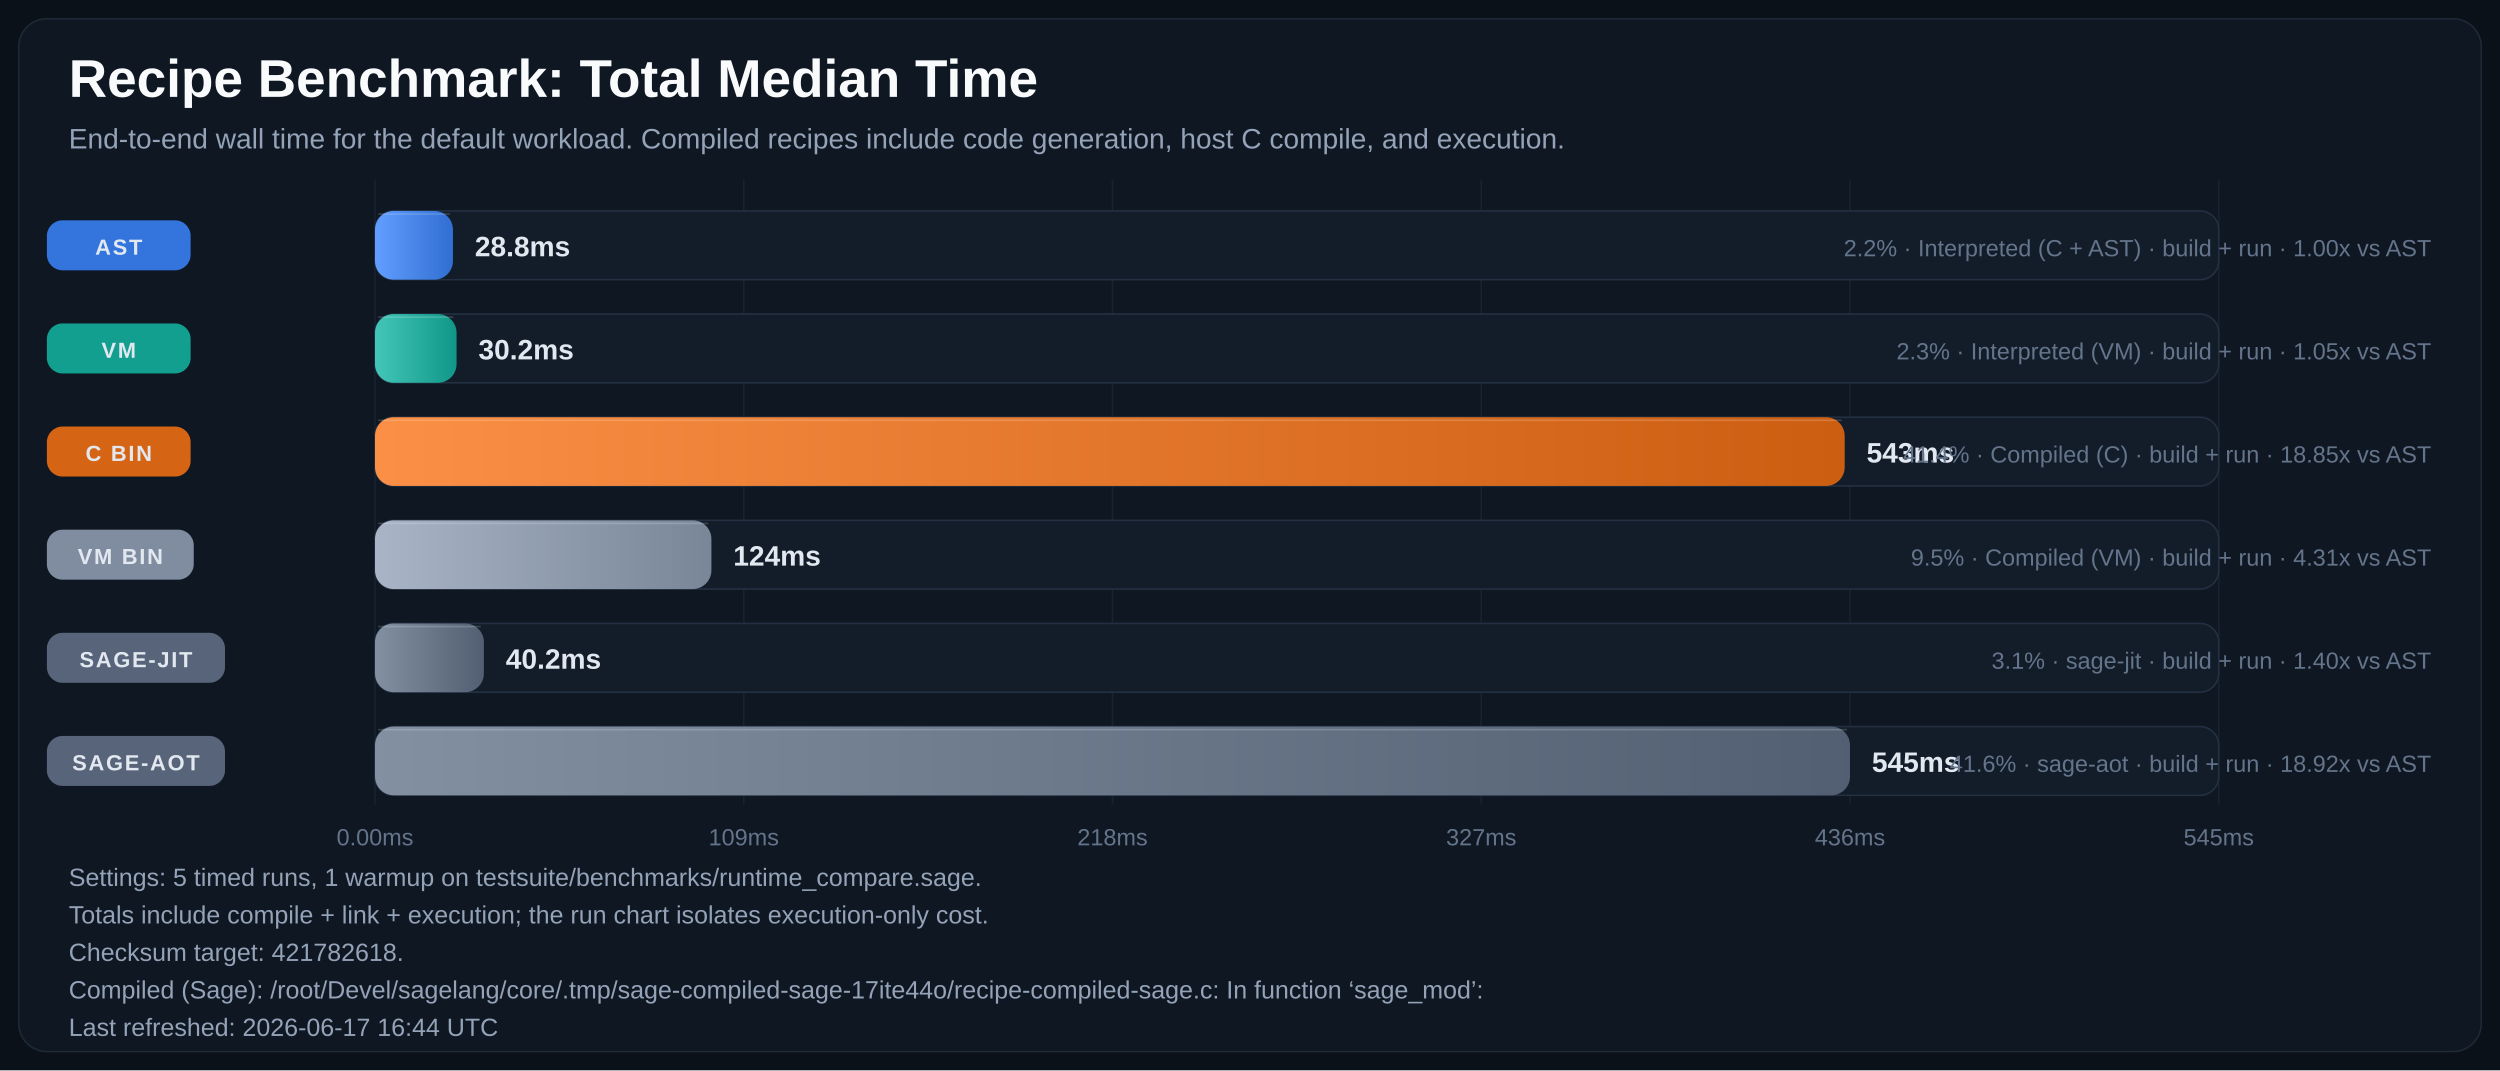
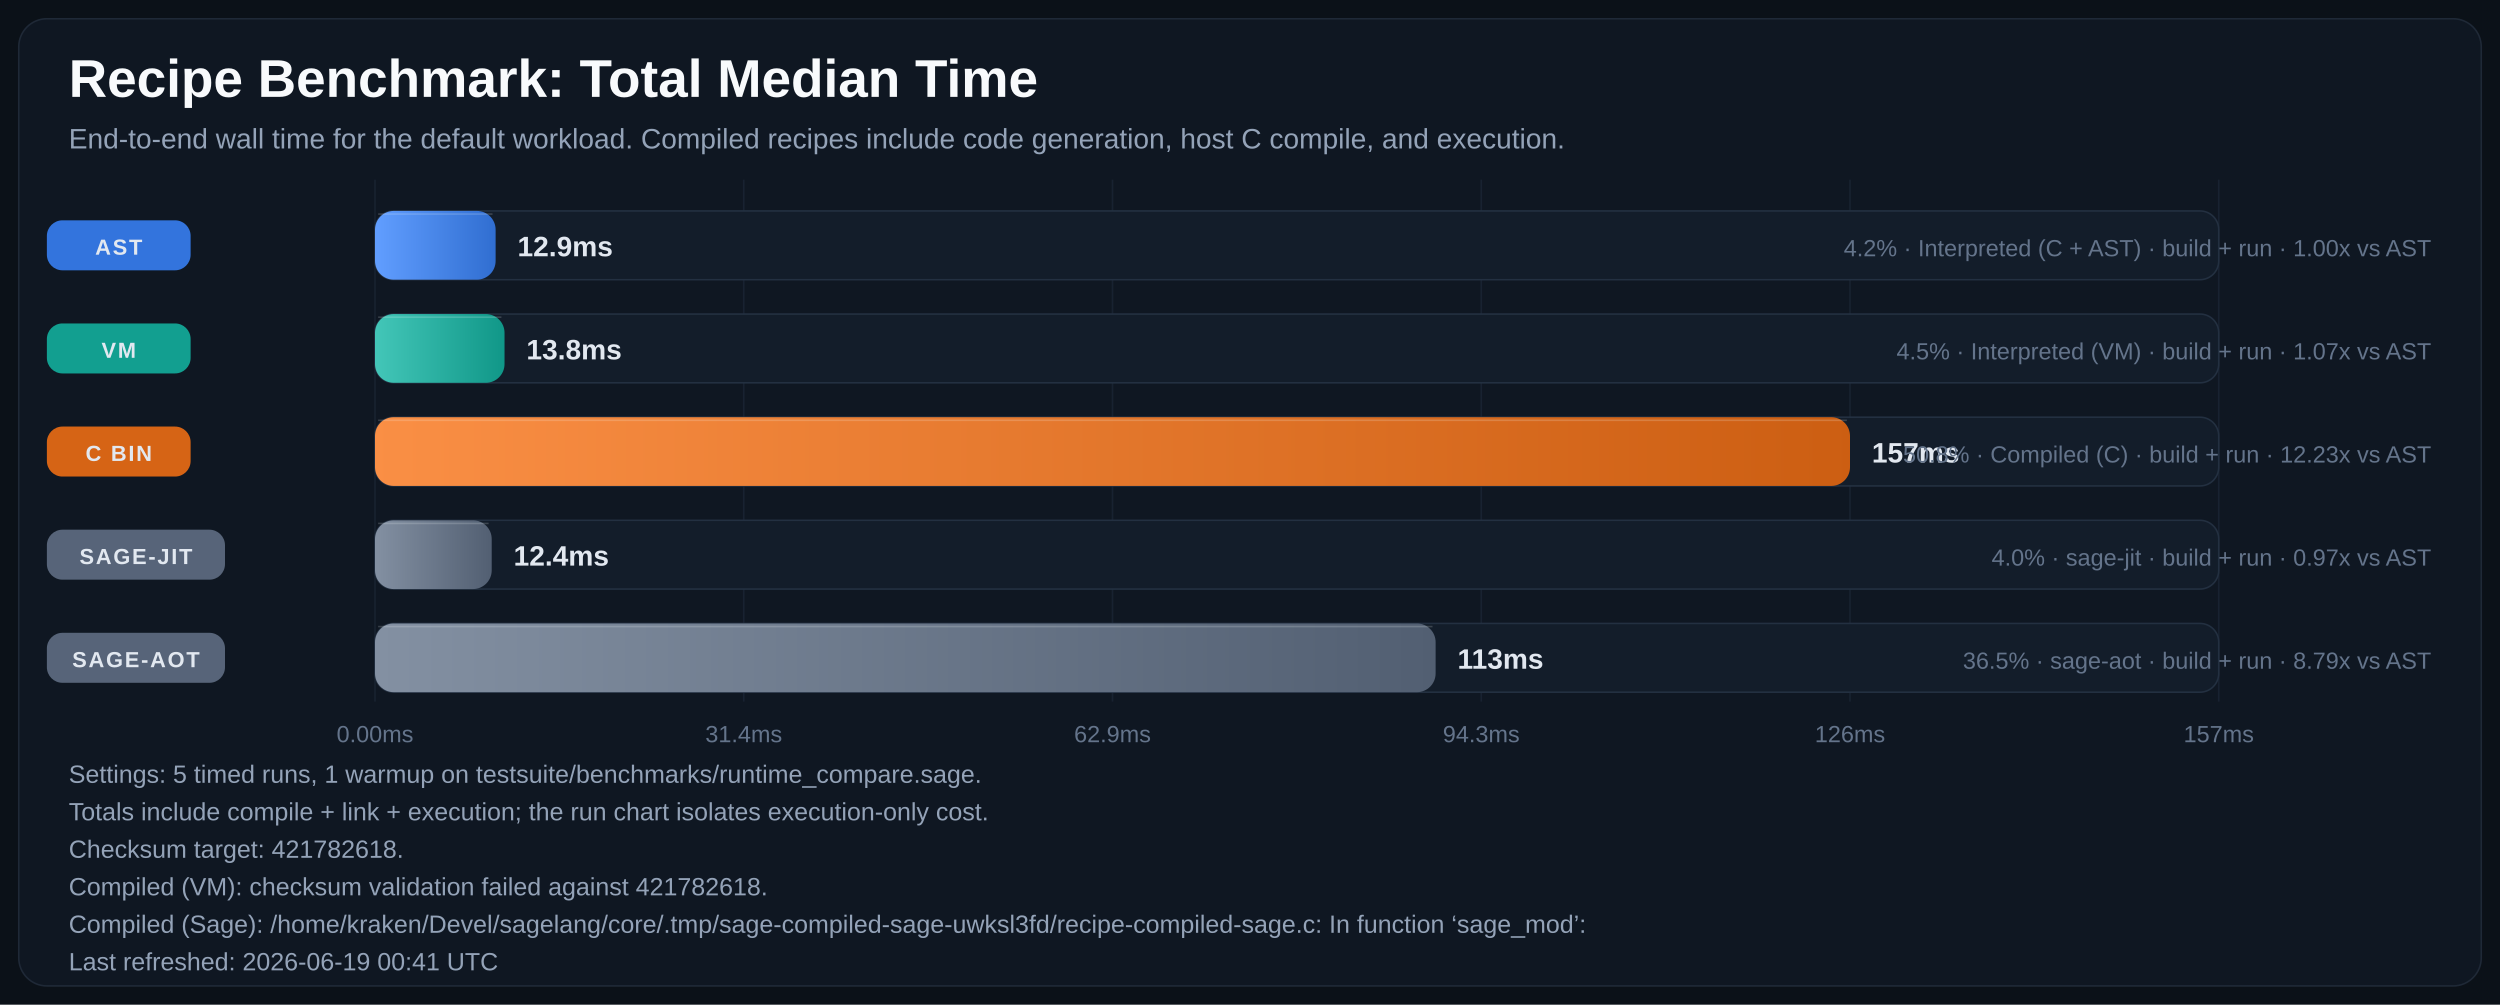
- <svg xmlns="http://www.w3.org/2000/svg" width="1600" height="685" viewBox="0 0 1600 685" role="img" aria-labelledby="title desc">
+ <svg xmlns="http://www.w3.org/2000/svg" width="1600" height="643" viewBox="0 0 1600 643" role="img" aria-labelledby="title desc">
  <defs>
    <linearGradient id="bar-gradient-0" x1="0%" y1="0%" x2="100%" y2="0%">
      <stop offset="0%" stop-color="#619EFF" />
      <stop offset="100%" stop-color="#306ED1" />
    </linearGradient>
    <linearGradient id="bar-gradient-1" x1="0%" y1="0%" x2="100%" y2="0%">
      <stop offset="0%" stop-color="#43C6B8" />
      <stop offset="100%" stop-color="#109788" />
    </linearGradient>
    <linearGradient id="bar-gradient-2" x1="0%" y1="0%" x2="100%" y2="0%">
      <stop offset="0%" stop-color="#FA8F45" />
      <stop offset="100%" stop-color="#CC5E12" />
    </linearGradient>
    <linearGradient id="bar-gradient-3" x1="0%" y1="0%" x2="100%" y2="0%">
-       <stop offset="0%" stop-color="#A9B5C6" />
-       <stop offset="100%" stop-color="#798697" />
+       <stop offset="0%" stop-color="#8390A2" />
+       <stop offset="100%" stop-color="#525F72" />
    </linearGradient>
    <linearGradient id="bar-gradient-4" x1="0%" y1="0%" x2="100%" y2="0%">
      <stop offset="0%" stop-color="#8390A2" />
      <stop offset="100%" stop-color="#525F72" />
    </linearGradient>
-     <linearGradient id="bar-gradient-5" x1="0%" y1="0%" x2="100%" y2="0%">
-       <stop offset="0%" stop-color="#8390A2" />
-       <stop offset="100%" stop-color="#525F72" />
-     </linearGradient>
  </defs>
  <rect width="100%" height="100%" fill="#0B1118" />
-   <rect x="12" y="12" width="1576" height="661" rx="18" fill="#0F1722" stroke="#1F2937" />
+   <rect x="12" y="12" width="1576" height="619" rx="18" fill="#0F1722" stroke="#1F2937" />
  <text x="44" y="62" fill="#F8FAFC" font-size="34" font-family="Segoe UI, Arial, sans-serif" font-weight="700">Recipe Benchmark: Total Median Time</text>
  <text x="44" y="95" fill="#94A3B8" font-size="18" font-family="Segoe UI, Arial, sans-serif">End-to-end wall time for the default workload. Compiled recipes include code generation, host C compile, and execution.</text>
-   <line x1="240.0" y1="115" x2="240.0" y2="515" stroke="#182231" stroke-width="1" />
-   <text x="240.0" y="541" text-anchor="middle" fill="#64748B" font-size="15" font-family="Segoe UI, Arial, sans-serif">0.00ms</text>
-   <line x1="476.0" y1="115" x2="476.0" y2="515" stroke="#182231" stroke-width="1" />
-   <text x="476.0" y="541" text-anchor="middle" fill="#64748B" font-size="15" font-family="Segoe UI, Arial, sans-serif">109ms</text>
-   <line x1="712.0" y1="115" x2="712.0" y2="515" stroke="#182231" stroke-width="1" />
-   <text x="712.0" y="541" text-anchor="middle" fill="#64748B" font-size="15" font-family="Segoe UI, Arial, sans-serif">218ms</text>
-   <line x1="948.0" y1="115" x2="948.0" y2="515" stroke="#182231" stroke-width="1" />
-   <text x="948.0" y="541" text-anchor="middle" fill="#64748B" font-size="15" font-family="Segoe UI, Arial, sans-serif">327ms</text>
-   <line x1="1184.0" y1="115" x2="1184.0" y2="515" stroke="#182231" stroke-width="1" />
-   <text x="1184.0" y="541" text-anchor="middle" fill="#64748B" font-size="15" font-family="Segoe UI, Arial, sans-serif">436ms</text>
-   <line x1="1420.0" y1="115" x2="1420.0" y2="515" stroke="#182231" stroke-width="1" />
-   <text x="1420.0" y="541" text-anchor="middle" fill="#64748B" font-size="15" font-family="Segoe UI, Arial, sans-serif">545ms</text>
+   <line x1="240.0" y1="115" x2="240.0" y2="449" stroke="#182231" stroke-width="1" />
+   <text x="240.0" y="475" text-anchor="middle" fill="#64748B" font-size="15" font-family="Segoe UI, Arial, sans-serif">0.00ms</text>
+   <line x1="476.0" y1="115" x2="476.0" y2="449" stroke="#182231" stroke-width="1" />
+   <text x="476.0" y="475" text-anchor="middle" fill="#64748B" font-size="15" font-family="Segoe UI, Arial, sans-serif">31.4ms</text>
+   <line x1="712.0" y1="115" x2="712.0" y2="449" stroke="#182231" stroke-width="1" />
+   <text x="712.0" y="475" text-anchor="middle" fill="#64748B" font-size="15" font-family="Segoe UI, Arial, sans-serif">62.9ms</text>
+   <line x1="948.0" y1="115" x2="948.0" y2="449" stroke="#182231" stroke-width="1" />
+   <text x="948.0" y="475" text-anchor="middle" fill="#64748B" font-size="15" font-family="Segoe UI, Arial, sans-serif">94.3ms</text>
+   <line x1="1184.0" y1="115" x2="1184.0" y2="449" stroke="#182231" stroke-width="1" />
+   <text x="1184.0" y="475" text-anchor="middle" fill="#64748B" font-size="15" font-family="Segoe UI, Arial, sans-serif">126ms</text>
+   <line x1="1420.0" y1="115" x2="1420.0" y2="449" stroke="#182231" stroke-width="1" />
+   <text x="1420.0" y="475" text-anchor="middle" fill="#64748B" font-size="15" font-family="Segoe UI, Arial, sans-serif">157ms</text>
  <rect x="30" y="141.0" width="92" height="32" rx="10" fill="#3479E6" opacity="0.95" />
  <text x="76.0" y="163.0" text-anchor="middle" fill="#E2E8F0" font-size="14" font-family="Segoe UI, Arial, sans-serif" font-weight="700" letter-spacing="1.1">AST</text>
  <rect x="240" y="135" width="1180" height="44" rx="12" fill="#131D2A" stroke="#233041" />
-   <rect x="240" y="135" width="49.9" height="44" rx="12" fill="url(#bar-gradient-0)" />
-   <line x1="242.0" y1="137.0" x2="287.9" y2="137.0" stroke="#F8FAFC" stroke-opacity="0.18" />
-   <text x="303.9" y="164.0" text-anchor="start" fill="#E2E8F0" font-size="18" font-family="Segoe UI, Arial, sans-serif" font-weight="700">28.8ms</text>
-   <text x="1556" y="164.0" text-anchor="end" fill="#64748B" font-size="15" font-family="Segoe UI, Arial, sans-serif">2.2% · Interpreted (C + AST) · build + run · 1.00x vs AST</text>
+   <rect x="240" y="135" width="77.2" height="44" rx="12" fill="url(#bar-gradient-0)" />
+   <line x1="242.0" y1="137.0" x2="315.2" y2="137.0" stroke="#F8FAFC" stroke-opacity="0.18" />
+   <text x="331.2" y="164.0" text-anchor="start" fill="#E2E8F0" font-size="18" font-family="Segoe UI, Arial, sans-serif" font-weight="700">12.9ms</text>
+   <text x="1556" y="164.0" text-anchor="end" fill="#64748B" font-size="15" font-family="Segoe UI, Arial, sans-serif">4.2% · Interpreted (C + AST) · build + run · 1.00x vs AST</text>
  <rect x="30" y="207.0" width="92" height="32" rx="10" fill="#12A695" opacity="0.95" />
  <text x="76.0" y="229.0" text-anchor="middle" fill="#E2E8F0" font-size="14" font-family="Segoe UI, Arial, sans-serif" font-weight="700" letter-spacing="1.1">VM</text>
  <rect x="240" y="201" width="1180" height="44" rx="12" fill="#131D2A" stroke="#233041" />
-   <rect x="240" y="201" width="52.2" height="44" rx="12" fill="url(#bar-gradient-1)" />
-   <line x1="242.0" y1="203.0" x2="290.2" y2="203.0" stroke="#F8FAFC" stroke-opacity="0.18" />
-   <text x="306.2" y="230.0" text-anchor="start" fill="#E2E8F0" font-size="18" font-family="Segoe UI, Arial, sans-serif" font-weight="700">30.2ms</text>
-   <text x="1556" y="230.0" text-anchor="end" fill="#64748B" font-size="15" font-family="Segoe UI, Arial, sans-serif">2.3% · Interpreted (VM) · build + run · 1.05x vs AST</text>
+   <rect x="240" y="201" width="82.9" height="44" rx="12" fill="url(#bar-gradient-1)" />
+   <line x1="242.0" y1="203.0" x2="320.9" y2="203.0" stroke="#F8FAFC" stroke-opacity="0.18" />
+   <text x="336.9" y="230.0" text-anchor="start" fill="#E2E8F0" font-size="18" font-family="Segoe UI, Arial, sans-serif" font-weight="700">13.8ms</text>
+   <text x="1556" y="230.0" text-anchor="end" fill="#64748B" font-size="15" font-family="Segoe UI, Arial, sans-serif">4.5% · Interpreted (VM) · build + run · 1.07x vs AST</text>
  <rect x="30" y="273.0" width="92" height="32" rx="10" fill="#E06814" opacity="0.95" />
  <text x="76.0" y="295.0" text-anchor="middle" fill="#E2E8F0" font-size="14" font-family="Segoe UI, Arial, sans-serif" font-weight="700" letter-spacing="1.1">C BIN</text>
  <rect x="240" y="267" width="1180" height="44" rx="12" fill="#131D2A" stroke="#233041" />
-   <rect x="240" y="267" width="940.6" height="44" rx="12" fill="url(#bar-gradient-2)" />
-   <line x1="242.0" y1="269.0" x2="1178.6" y2="269.0" stroke="#F8FAFC" stroke-opacity="0.18" />
-   <text x="1194.6" y="296.0" text-anchor="start" fill="#E2E8F0" font-size="18" font-family="Segoe UI, Arial, sans-serif" font-weight="700">543ms</text>
-   <text x="1556" y="296.0" text-anchor="end" fill="#64748B" font-size="15" font-family="Segoe UI, Arial, sans-serif">41.4% · Compiled (C) · build + run · 18.85x vs AST</text>
-   <rect x="30" y="339.0" width="94" height="32" rx="10" fill="#8593A6" opacity="0.95" />
-   <text x="77.0" y="361.0" text-anchor="middle" fill="#E2E8F0" font-size="14" font-family="Segoe UI, Arial, sans-serif" font-weight="700" letter-spacing="1.1">VM BIN</text>
+   <rect x="240" y="267" width="944.0" height="44" rx="12" fill="url(#bar-gradient-2)" />
+   <line x1="242.0" y1="269.0" x2="1182.0" y2="269.0" stroke="#F8FAFC" stroke-opacity="0.18" />
+   <text x="1198.0" y="296.0" text-anchor="start" fill="#E2E8F0" font-size="18" font-family="Segoe UI, Arial, sans-serif" font-weight="700">157ms</text>
+   <text x="1556" y="296.0" text-anchor="end" fill="#64748B" font-size="15" font-family="Segoe UI, Arial, sans-serif">50.8% · Compiled (C) · build + run · 12.23x vs AST</text>
+   <rect x="30" y="339.0" width="114" height="32" rx="10" fill="#5A687D" opacity="0.95" />
+   <text x="87.0" y="361.0" text-anchor="middle" fill="#E2E8F0" font-size="14" font-family="Segoe UI, Arial, sans-serif" font-weight="700" letter-spacing="1.1">SAGE-JIT</text>
  <rect x="240" y="333" width="1180" height="44" rx="12" fill="#131D2A" stroke="#233041" />
-   <rect x="240" y="333" width="215.3" height="44" rx="12" fill="url(#bar-gradient-3)" />
-   <line x1="242.0" y1="335.0" x2="453.3" y2="335.0" stroke="#F8FAFC" stroke-opacity="0.18" />
-   <text x="469.3" y="362.0" text-anchor="start" fill="#E2E8F0" font-size="18" font-family="Segoe UI, Arial, sans-serif" font-weight="700">124ms</text>
-   <text x="1556" y="362.0" text-anchor="end" fill="#64748B" font-size="15" font-family="Segoe UI, Arial, sans-serif">9.5% · Compiled (VM) · build + run · 4.31x vs AST</text>
+   <rect x="240" y="333" width="74.7" height="44" rx="12" fill="url(#bar-gradient-3)" />
+   <line x1="242.0" y1="335.0" x2="312.7" y2="335.0" stroke="#F8FAFC" stroke-opacity="0.18" />
+   <text x="328.7" y="362.0" text-anchor="start" fill="#E2E8F0" font-size="18" font-family="Segoe UI, Arial, sans-serif" font-weight="700">12.4ms</text>
+   <text x="1556" y="362.0" text-anchor="end" fill="#64748B" font-size="15" font-family="Segoe UI, Arial, sans-serif">4.0% · sage-jit · build + run · 0.97x vs AST</text>
  <rect x="30" y="405.0" width="114" height="32" rx="10" fill="#5A687D" opacity="0.95" />
-   <text x="87.0" y="427.0" text-anchor="middle" fill="#E2E8F0" font-size="14" font-family="Segoe UI, Arial, sans-serif" font-weight="700" letter-spacing="1.1">SAGE-JIT</text>
+   <text x="87.0" y="427.0" text-anchor="middle" fill="#E2E8F0" font-size="14" font-family="Segoe UI, Arial, sans-serif" font-weight="700" letter-spacing="1.1">SAGE-AOT</text>
  <rect x="240" y="399" width="1180" height="44" rx="12" fill="#131D2A" stroke="#233041" />
-   <rect x="240" y="399" width="69.7" height="44" rx="12" fill="url(#bar-gradient-4)" />
-   <line x1="242.0" y1="401.0" x2="307.7" y2="401.0" stroke="#F8FAFC" stroke-opacity="0.18" />
-   <text x="323.7" y="428.0" text-anchor="start" fill="#E2E8F0" font-size="18" font-family="Segoe UI, Arial, sans-serif" font-weight="700">40.2ms</text>
-   <text x="1556" y="428.0" text-anchor="end" fill="#64748B" font-size="15" font-family="Segoe UI, Arial, sans-serif">3.1% · sage-jit · build + run · 1.40x vs AST</text>
-   <rect x="30" y="471.0" width="114" height="32" rx="10" fill="#5A687D" opacity="0.95" />
-   <text x="87.0" y="493.0" text-anchor="middle" fill="#E2E8F0" font-size="14" font-family="Segoe UI, Arial, sans-serif" font-weight="700" letter-spacing="1.1">SAGE-AOT</text>
-   <rect x="240" y="465" width="1180" height="44" rx="12" fill="#131D2A" stroke="#233041" />
-   <rect x="240" y="465" width="944.0" height="44" rx="12" fill="url(#bar-gradient-5)" />
-   <line x1="242.0" y1="467.0" x2="1182.0" y2="467.0" stroke="#F8FAFC" stroke-opacity="0.18" />
-   <text x="1198.0" y="494.0" text-anchor="start" fill="#E2E8F0" font-size="18" font-family="Segoe UI, Arial, sans-serif" font-weight="700">545ms</text>
-   <text x="1556" y="494.0" text-anchor="end" fill="#64748B" font-size="15" font-family="Segoe UI, Arial, sans-serif">41.6% · sage-aot · build + run · 18.92x vs AST</text>
-   <text x="44" y="567" fill="#94A3B8" font-size="16" font-family="Segoe UI, Arial, sans-serif">Settings: 5 timed runs, 1 warmup on testsuite/benchmarks/runtime_compare.sage.</text>
-   <text x="44" y="591" fill="#94A3B8" font-size="16" font-family="Segoe UI, Arial, sans-serif">Totals include compile + link + execution; the run chart isolates execution-only cost.</text>
-   <text x="44" y="615" fill="#94A3B8" font-size="16" font-family="Segoe UI, Arial, sans-serif">Checksum target: 421782618.</text>
-   <text x="44" y="639" fill="#94A3B8" font-size="16" font-family="Segoe UI, Arial, sans-serif">Compiled (Sage): /root/Devel/sagelang/core/.tmp/sage-compiled-sage-17ite44o/recipe-compiled-sage.c: In function ‘sage_mod’:</text>
-   <text x="44" y="663" fill="#94A3B8" font-size="16" font-family="Segoe UI, Arial, sans-serif">Last refreshed: 2026-06-17 16:44 UTC</text>
+   <rect x="240" y="399" width="678.8" height="44" rx="12" fill="url(#bar-gradient-4)" />
+   <line x1="242.0" y1="401.0" x2="916.8" y2="401.0" stroke="#F8FAFC" stroke-opacity="0.18" />
+   <text x="932.8" y="428.0" text-anchor="start" fill="#E2E8F0" font-size="18" font-family="Segoe UI, Arial, sans-serif" font-weight="700">113ms</text>
+   <text x="1556" y="428.0" text-anchor="end" fill="#64748B" font-size="15" font-family="Segoe UI, Arial, sans-serif">36.5% · sage-aot · build + run · 8.79x vs AST</text>
+   <text x="44" y="501" fill="#94A3B8" font-size="16" font-family="Segoe UI, Arial, sans-serif">Settings: 5 timed runs, 1 warmup on testsuite/benchmarks/runtime_compare.sage.</text>
+   <text x="44" y="525" fill="#94A3B8" font-size="16" font-family="Segoe UI, Arial, sans-serif">Totals include compile + link + execution; the run chart isolates execution-only cost.</text>
+   <text x="44" y="549" fill="#94A3B8" font-size="16" font-family="Segoe UI, Arial, sans-serif">Checksum target: 421782618.</text>
+   <text x="44" y="573" fill="#94A3B8" font-size="16" font-family="Segoe UI, Arial, sans-serif">Compiled (VM): checksum validation failed against 421782618.</text>
+   <text x="44" y="597" fill="#94A3B8" font-size="16" font-family="Segoe UI, Arial, sans-serif">Compiled (Sage): /home/kraken/Devel/sagelang/core/.tmp/sage-compiled-sage-uwksl3fd/recipe-compiled-sage.c: In function ‘sage_mod’:</text>
+   <text x="44" y="621" fill="#94A3B8" font-size="16" font-family="Segoe UI, Arial, sans-serif">Last refreshed: 2026-06-19 00:41 UTC</text>
</svg>
